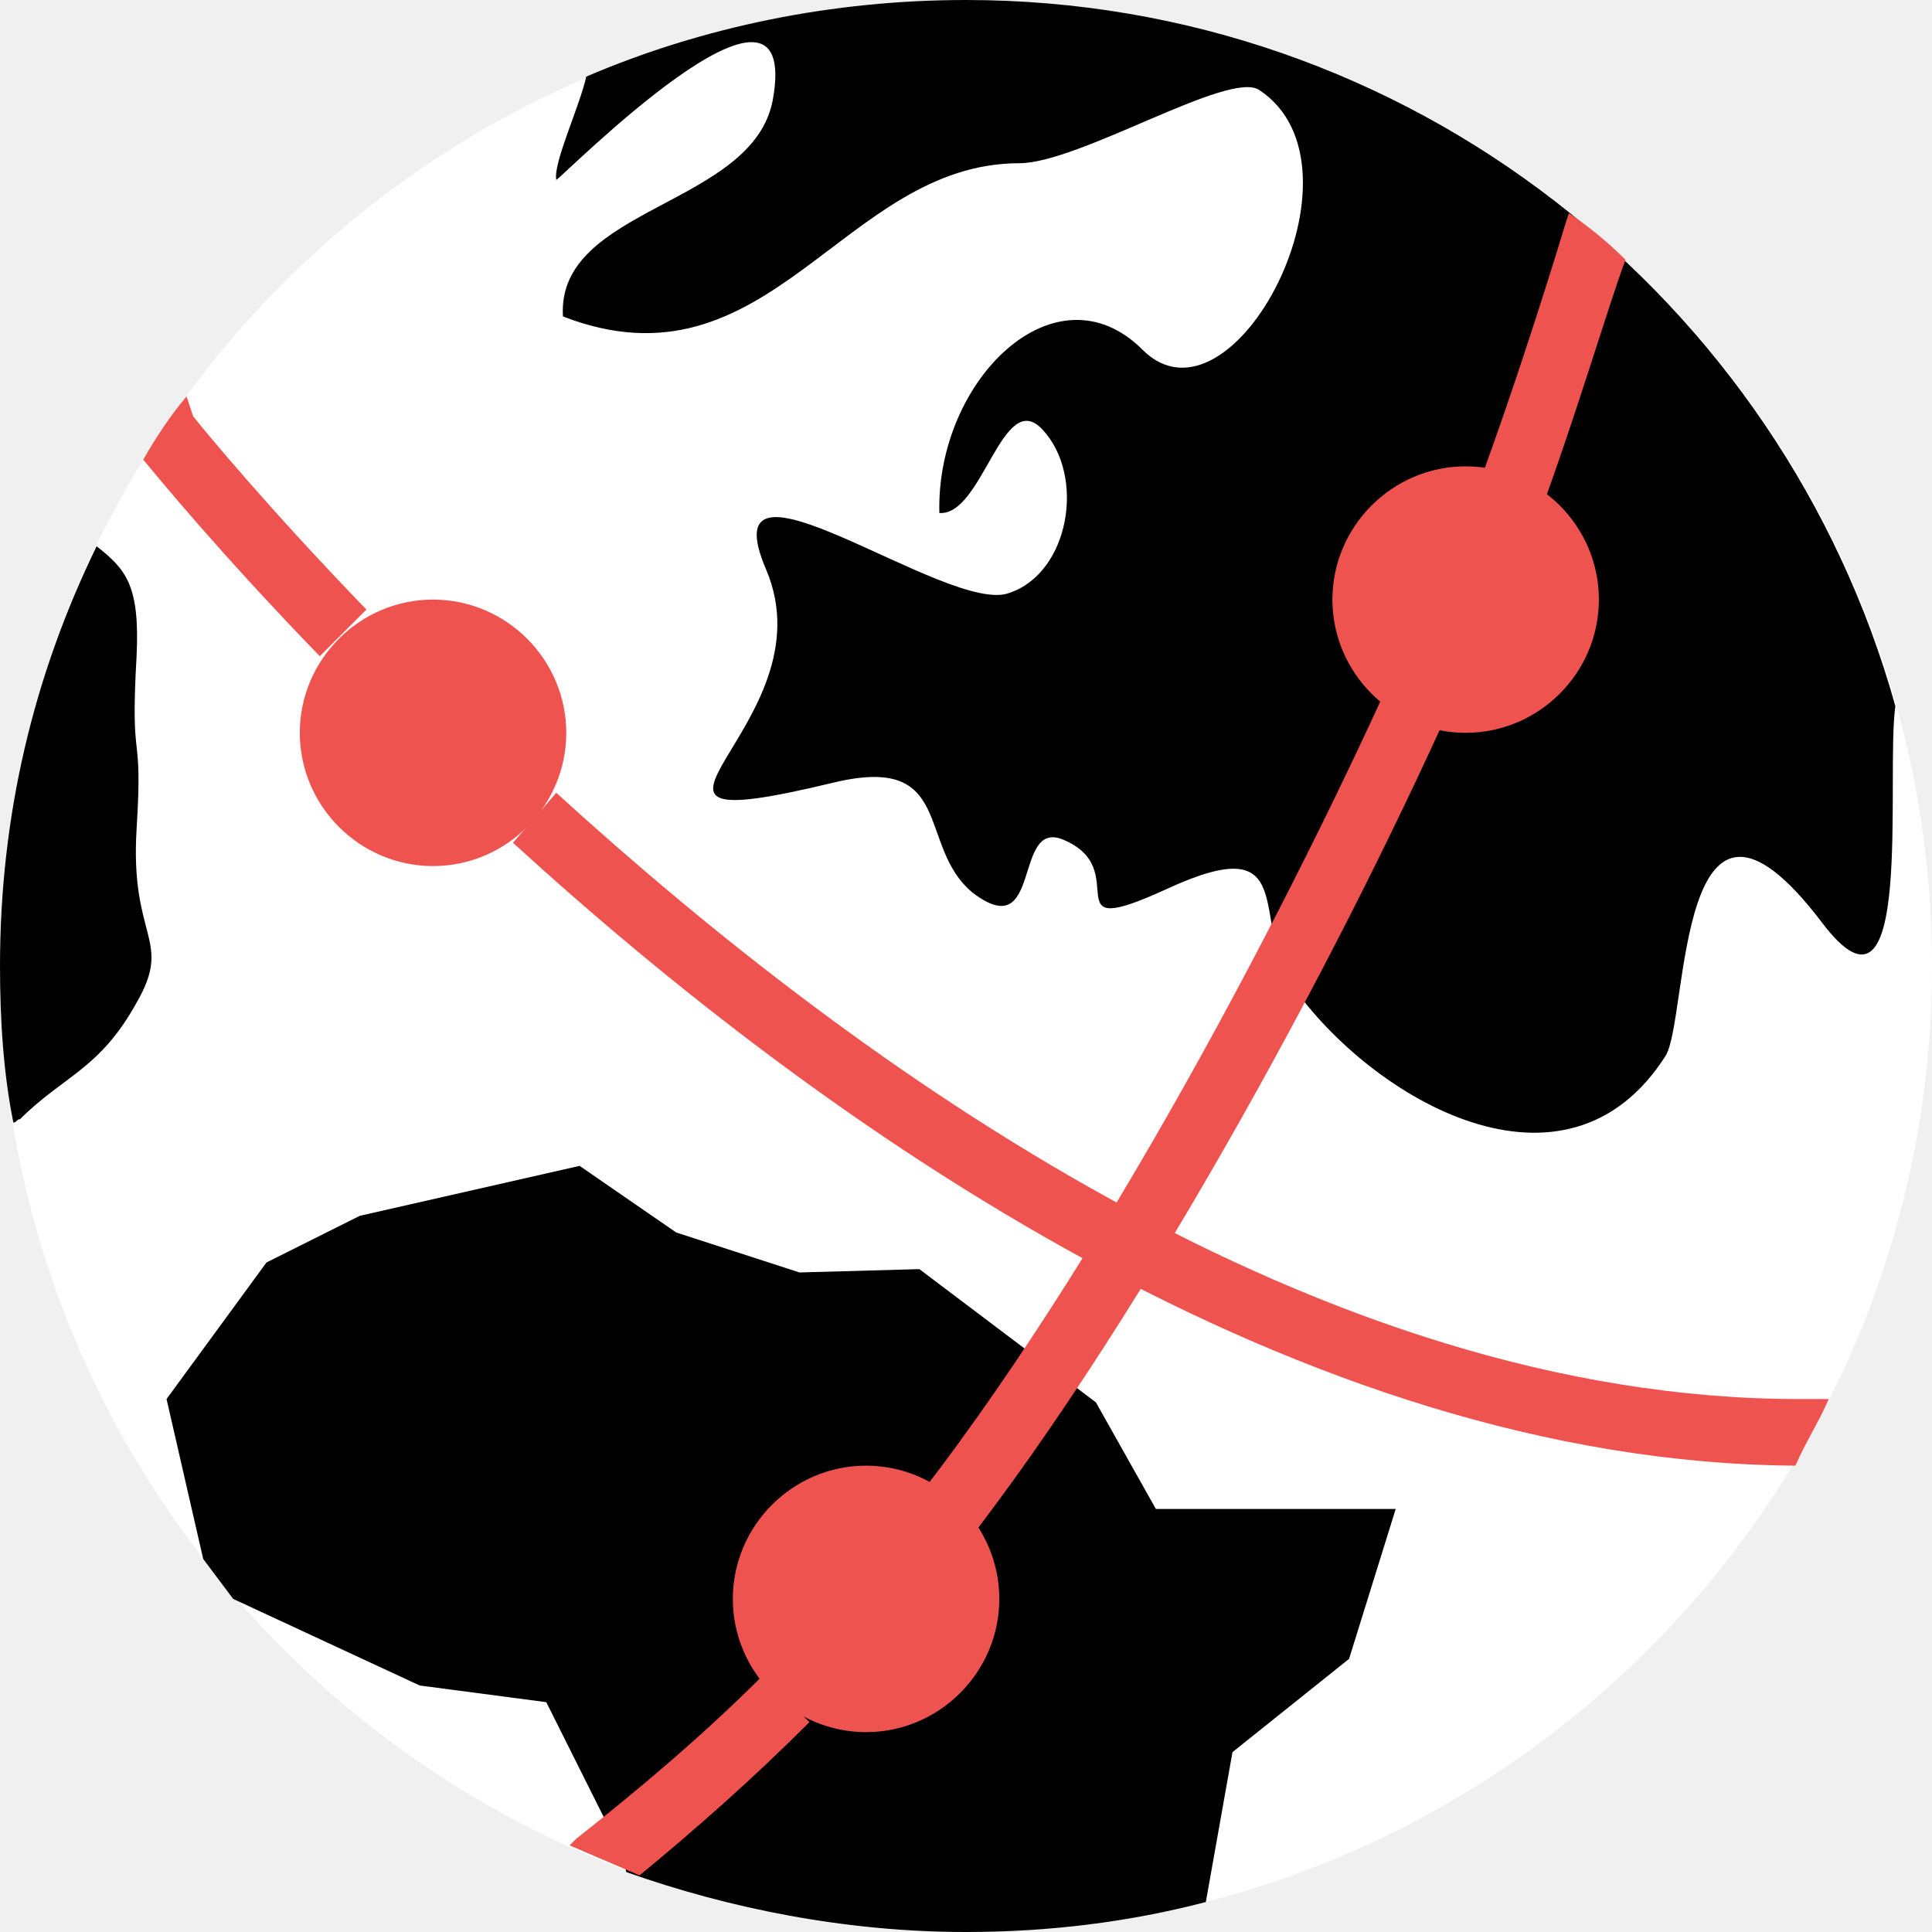
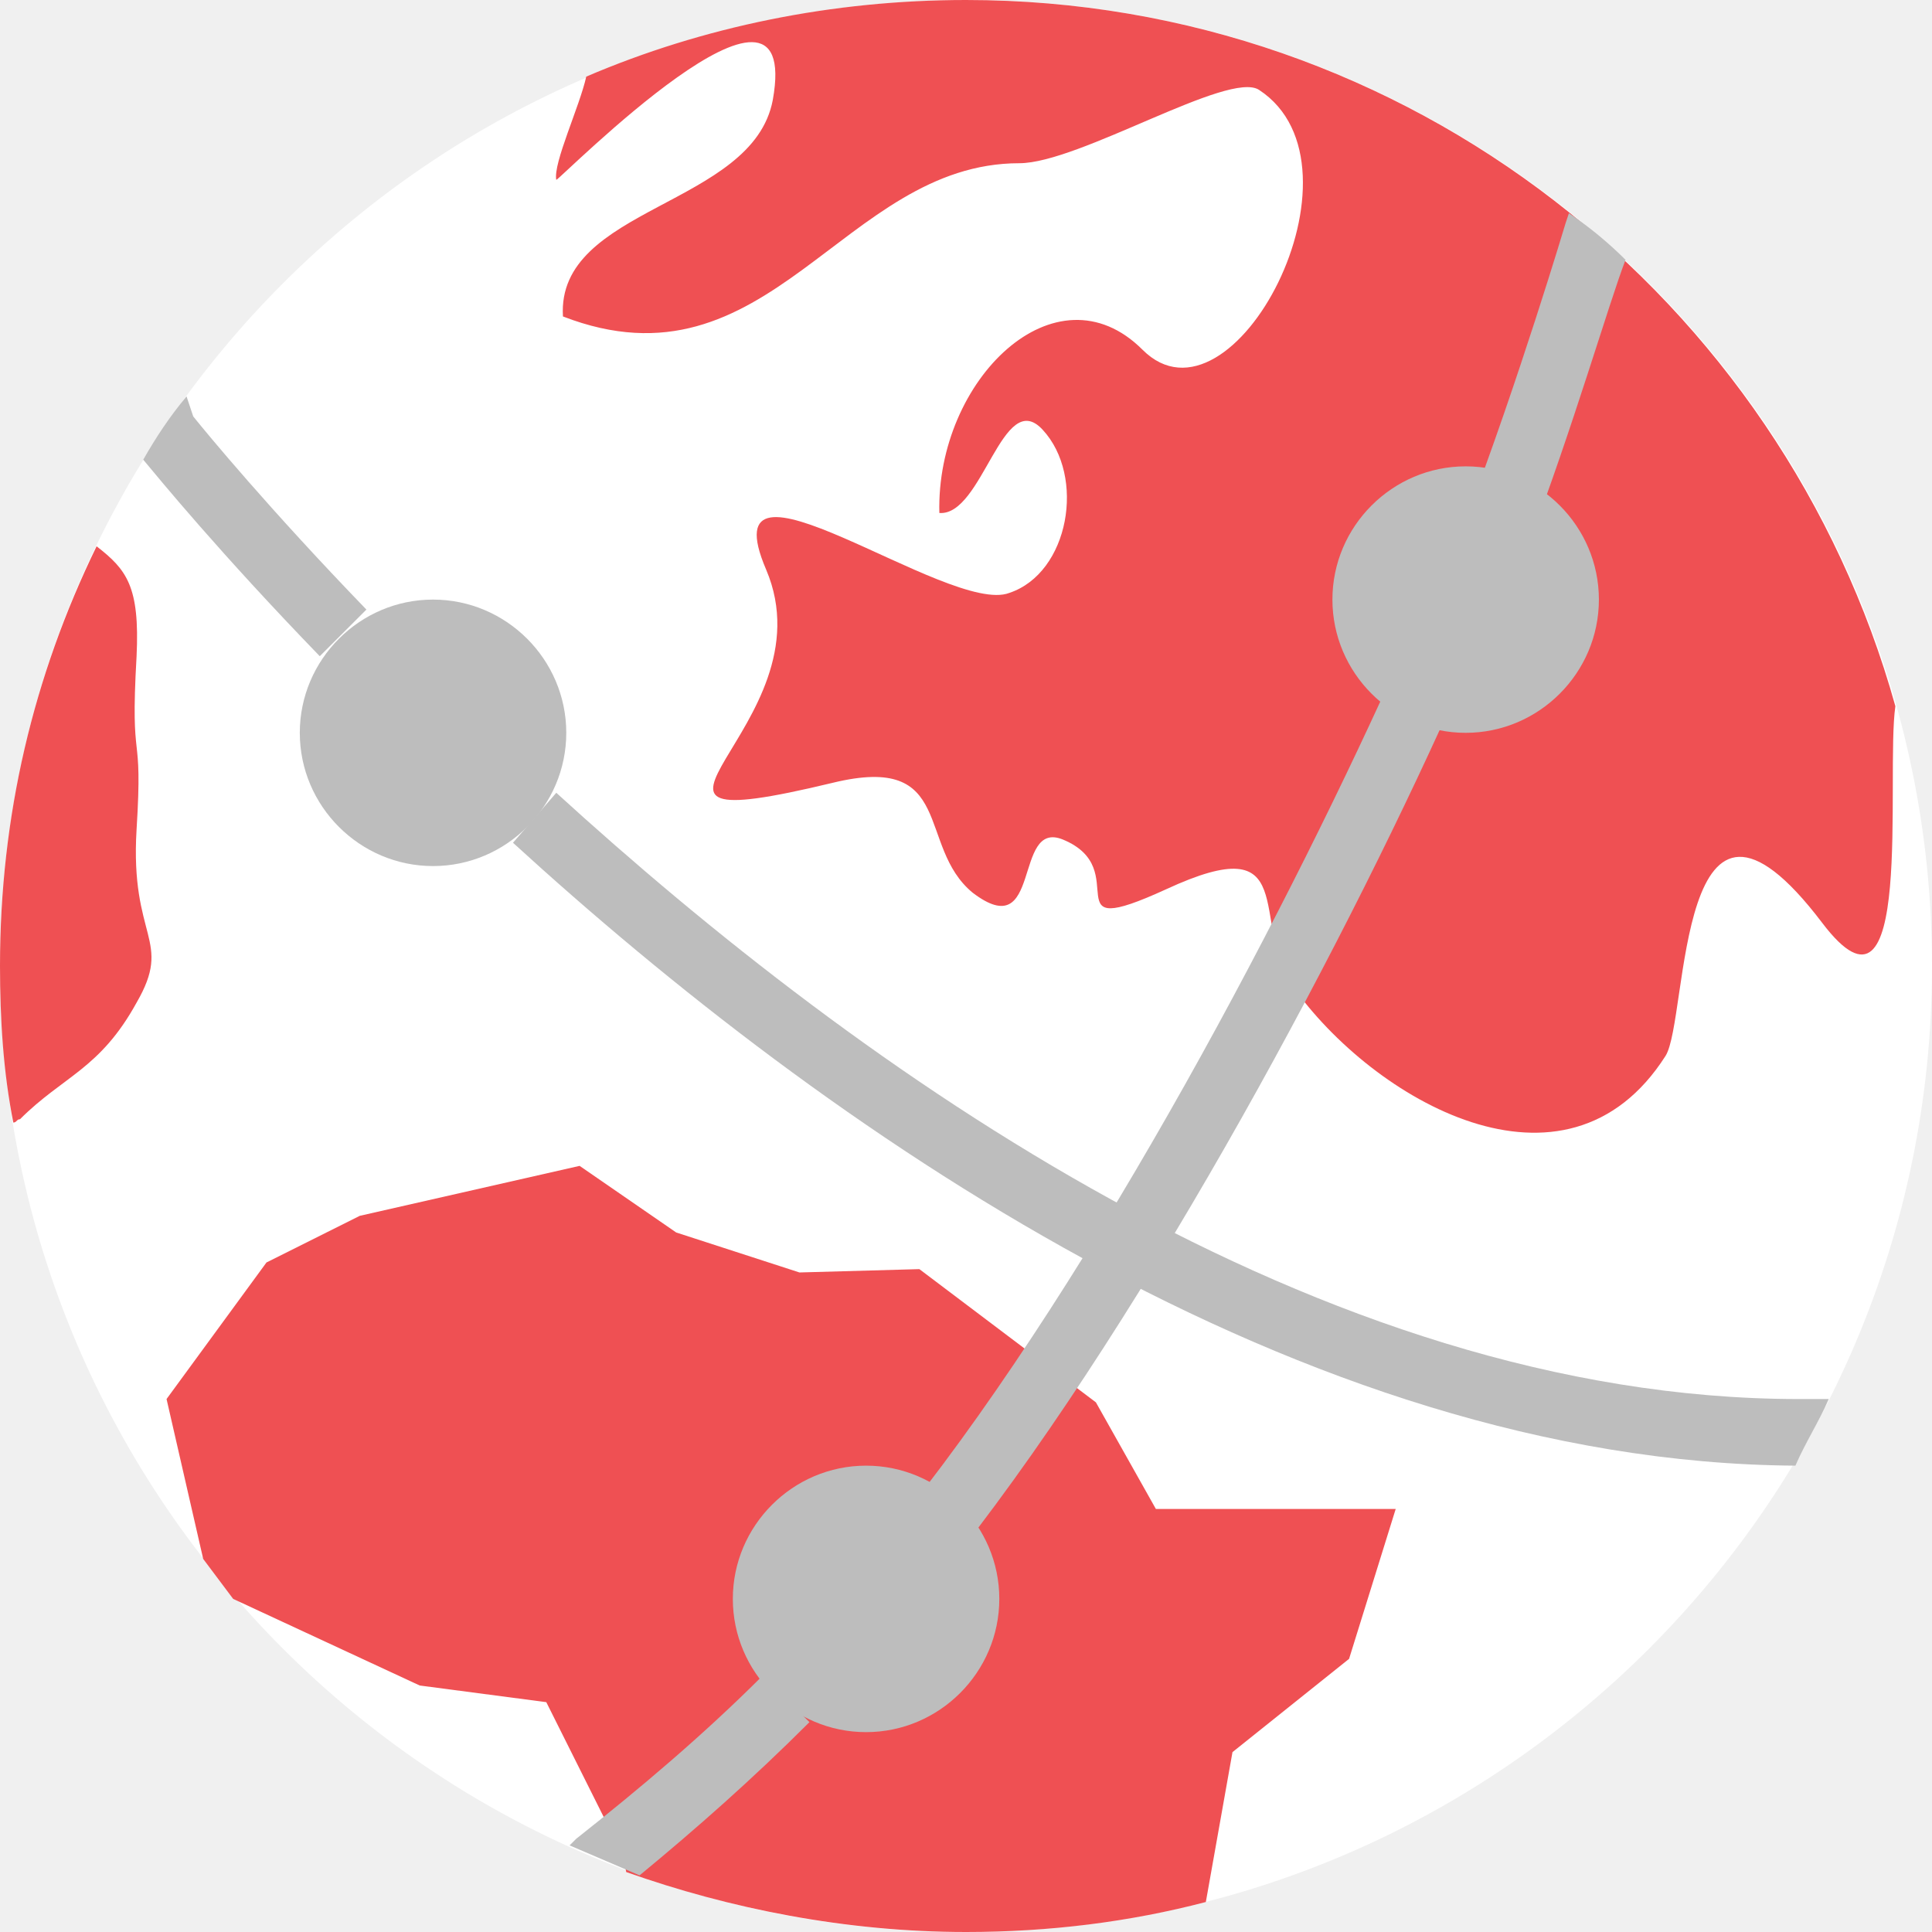
<svg xmlns="http://www.w3.org/2000/svg" version="1.1" id="Layer_1" x="0px" y="0px" viewBox="0 0 512 512" style="enable-background:new 0 0 512 512;" xml:space="preserve">
  <path style="fill:#FFFFFF;" d="M512,256c0,141.241-114.759,256-256,256S0,397.241,0,256S114.759,0,256,0S512,114.759,512,256" />
  <g>
-     <path style="fill:#000000;" d="M256,0c-35.31,0-69.738,7.062-100.634,20.303c-1.766,7.945-8.828,22.952-7.945,27.366   c0.883,0,65.324-65.324,57.379-21.186c-5.297,28.248-57.379,28.248-55.614,57.379c54.731,21.186,74.152-40.607,120.938-40.607   c15.89,0,55.614-24.717,63.559-19.421c30.897,20.303-7.062,92.69-30.897,68.855c-22.952-22.952-54.731,7.945-53.848,43.255   c11.476,0.883,16.772-33.545,27.366-22.069c11.476,12.359,7.062,37.959-8.828,43.255c-15.89,6.179-80.331-43.255-64.441-6.179   c17.655,41.49-52.083,73.269,17.655,56.497c32.662-7.945,22.069,16.772,37.076,29.131c18.538,14.124,10.593-19.421,23.834-14.124   c19.421,7.945-3.531,27.366,27.366,13.241c36.193-16.772,22.069,8.828,33.545,25.6c21.186,30.014,72.386,60.028,98.869,18.538   c6.179-9.71,2.648-86.51,41.49-35.31c24.717,32.662,16.772-38.841,19.421-57.379C472.276,79.448,373.407,0,256,0" />
-     <path style="fill:#000000;" d="M92.69,323.09l1.766-0.883l1.766-0.883L92.69,323.09z" />
-     <path style="fill:#000000;" d="M290.428,371.641l-46.786-35.31l-31.779,0.883L179.2,326.621l-25.6-17.655l-58.262,13.241   l-24.717,12.359l-26.483,36.193l9.71,42.372c2.648,3.531,5.297,7.062,7.945,10.593l49.434,22.952l33.545,4.414l20.303,40.607   l0.883,4.414C193.324,505.821,224.221,512,256,512c22.069,0,43.255-2.648,63.559-7.945l7.062-39.724l30.897-24.717l12.359-39.724   h-63.559L290.428,371.641z" />
+     <path style="fill:#EF5053;" d="M256,0c-35.31,0-69.738,7.062-100.634,20.303c-1.766,7.945-8.828,22.952-7.945,27.366   c0.883,0,65.324-65.324,57.379-21.186c-5.297,28.248-57.379,28.248-55.614,57.379c54.731,21.186,74.152-40.607,120.938-40.607   c15.89,0,55.614-24.717,63.559-19.421c30.897,20.303-7.062,92.69-30.897,68.855c-22.952-22.952-54.731,7.945-53.848,43.255   c11.476,0.883,16.772-33.545,27.366-22.069c11.476,12.359,7.062,37.959-8.828,43.255c-15.89,6.179-80.331-43.255-64.441-6.179   c17.655,41.49-52.083,73.269,17.655,56.497c32.662-7.945,22.069,16.772,37.076,29.131c18.538,14.124,10.593-19.421,23.834-14.124   c19.421,7.945-3.531,27.366,27.366,13.241c36.193-16.772,22.069,8.828,33.545,25.6c21.186,30.014,72.386,60.028,98.869,18.538   c6.179-9.71,2.648-86.51,41.49-35.31c24.717,32.662,16.772-38.841,19.421-57.379C472.276,79.448,373.407,0,256,0" />
+     <path style="fill:#EF5053;" d="M92.69,323.09l1.766-0.883l1.766-0.883L92.69,323.09z" />
+     <path style="fill:#EF5053;" d="M290.428,371.641l-46.786-35.31l-31.779,0.883L179.2,326.621l-25.6-17.655l-58.262,13.241   l-24.717,12.359l-26.483,36.193l9.71,42.372c2.648,3.531,5.297,7.062,7.945,10.593l49.434,22.952l33.545,4.414l20.303,40.607   l0.883,4.414C193.324,505.821,224.221,512,256,512c22.069,0,43.255-2.648,63.559-7.945l7.062-39.724l30.897-24.717l12.359-39.724   h-63.559L290.428,371.641z" />
  </g>
-   <path style="fill:#ef5350;" d="M254.234,411.366l-14.124-10.593c51.2-64.441,102.4-162.428,131.531-227.752l15.89,7.062  C358.4,246.29,305.434,346.041,254.234,411.366" />
-   <path style="fill:#ef5350;" d="M150.069,194.207c0,19.421-15.89,35.31-35.31,35.31s-35.31-15.89-35.31-35.31  s15.89-35.31,35.31-35.31S150.069,174.786,150.069,194.207" />
-   <path style="fill:#000000;" d="M3.531,297.49L3.531,297.49c0.883,0,0.883-0.883,1.766-0.883  c11.476-11.476,21.186-13.241,30.897-30.897c9.71-16.772-1.766-16.772,0-45.903c1.766-28.248-1.766-15.007,0-45.903  c0.883-18.538-2.648-22.952-10.593-29.131l0,0C8.828,179.2,0,216.276,0,256C0,270.124,0.883,284.248,3.531,297.49" />
-   <path style="fill:#ef5350;" d="M264.828,423.724c0,19.421-15.89,35.31-35.31,35.31s-35.31-15.89-35.31-35.31  c0-19.421,15.89-35.31,35.31-35.31S264.828,404.303,264.828,423.724" />
+   <path style="fill:#BDBDBD;" d="M254.234,411.366l-14.124-10.593c51.2-64.441,102.4-162.428,131.531-227.752l15.89,7.062  C358.4,246.29,305.434,346.041,254.234,411.366" />
+   <path style="fill:#BDBDBD;" d="M150.069,194.207c0,19.421-15.89,35.31-35.31,35.31s-35.31-15.89-35.31-35.31  s15.89-35.31,35.31-35.31S150.069,174.786,150.069,194.207" />
+   <path style="fill:#EF5053;" d="M3.531,297.49L3.531,297.49c0.883,0,0.883-0.883,1.766-0.883  c11.476-11.476,21.186-13.241,30.897-30.897c9.71-16.772-1.766-16.772,0-45.903c1.766-28.248-1.766-15.007,0-45.903  c0.883-18.538-2.648-22.952-10.593-29.131l0,0C8.828,179.2,0,216.276,0,256C0,270.124,0.883,284.248,3.531,297.49" />
+   <path style="fill:#BDBDBD;" d="M264.828,423.724c0,19.421-15.89,35.31-35.31,35.31s-35.31-15.89-35.31-35.31  c0-19.421,15.89-35.31,35.31-35.31S264.828,404.303,264.828,423.724" />
  <g>
-     <path style="fill:#ef5350;" d="M49.434,105.048c-4.414,5.297-7.945,10.593-11.476,16.772c4.414,5.297,20.303,24.717,46.786,52.083   l12.359-12.359c-25.6-26.483-42.372-46.786-45.903-51.2L49.434,105.048z" />
-     <path style="fill:#ef5350;" d="M415.779,56.497l-0.883,2.648c0,0-12.359,41.49-26.483,78.566l16.772,6.179   c11.476-30.014,21.186-63.559,25.6-75.034C426.372,64.441,421.076,60.028,415.779,56.497" />
-     <path style="fill:#ef5350;" d="M484.634,370.759h-7.945c-127.117,0-248.938-87.393-329.269-160.662l-11.476,13.241   c82.097,75.034,208.331,164.193,339.862,165.076C478.455,382.234,481.986,376.938,484.634,370.759" />
-     <path style="fill:#ef5350;" d="M152.717,487.283l-1.766,1.766c6.179,2.648,12.359,5.297,18.538,7.945   c15.007-12.359,30.014-25.6,45.021-40.607l-12.359-12.359C186.262,459.917,169.49,474.041,152.717,487.283" />
+     <path style="fill:#BDBDBD;" d="M49.434,105.048c-4.414,5.297-7.945,10.593-11.476,16.772c4.414,5.297,20.303,24.717,46.786,52.083   l12.359-12.359c-25.6-26.483-42.372-46.786-45.903-51.2L49.434,105.048z" />
+     <path style="fill:#BDBDBD;" d="M415.779,56.497l-0.883,2.648c0,0-12.359,41.49-26.483,78.566l16.772,6.179   c11.476-30.014,21.186-63.559,25.6-75.034C426.372,64.441,421.076,60.028,415.779,56.497" />
+     <path style="fill:#BDBDBD;" d="M484.634,370.759h-7.945c-127.117,0-248.938-87.393-329.269-160.662l-11.476,13.241   c82.097,75.034,208.331,164.193,339.862,165.076C478.455,382.234,481.986,376.938,484.634,370.759" />
+     <path style="fill:#BDBDBD;" d="M152.717,487.283l-1.766,1.766c6.179,2.648,12.359,5.297,18.538,7.945   c15.007-12.359,30.014-25.6,45.021-40.607l-12.359-12.359C186.262,459.917,169.49,474.041,152.717,487.283" />
  </g>
-   <path style="fill:#ef5350;" d="M423.724,158.897c0,19.421-15.89,35.31-35.31,35.31c-19.421,0-35.31-15.89-35.31-35.31  s15.89-35.31,35.31-35.31C407.835,123.586,423.724,139.476,423.724,158.897" />
+   <path style="fill:#BDBDBD;" d="M423.724,158.897c0,19.421-15.89,35.31-35.31,35.31c-19.421,0-35.31-15.89-35.31-35.31  s15.89-35.31,35.31-35.31C407.835,123.586,423.724,139.476,423.724,158.897" />
  <g>
</g>
  <g>
</g>
  <g>
</g>
  <g>
</g>
  <g>
</g>
  <g>
</g>
  <g>
</g>
  <g>
</g>
  <g>
</g>
  <g>
</g>
  <g>
</g>
  <g>
</g>
  <g>
</g>
  <g>
</g>
  <g>
</g>
</svg>
